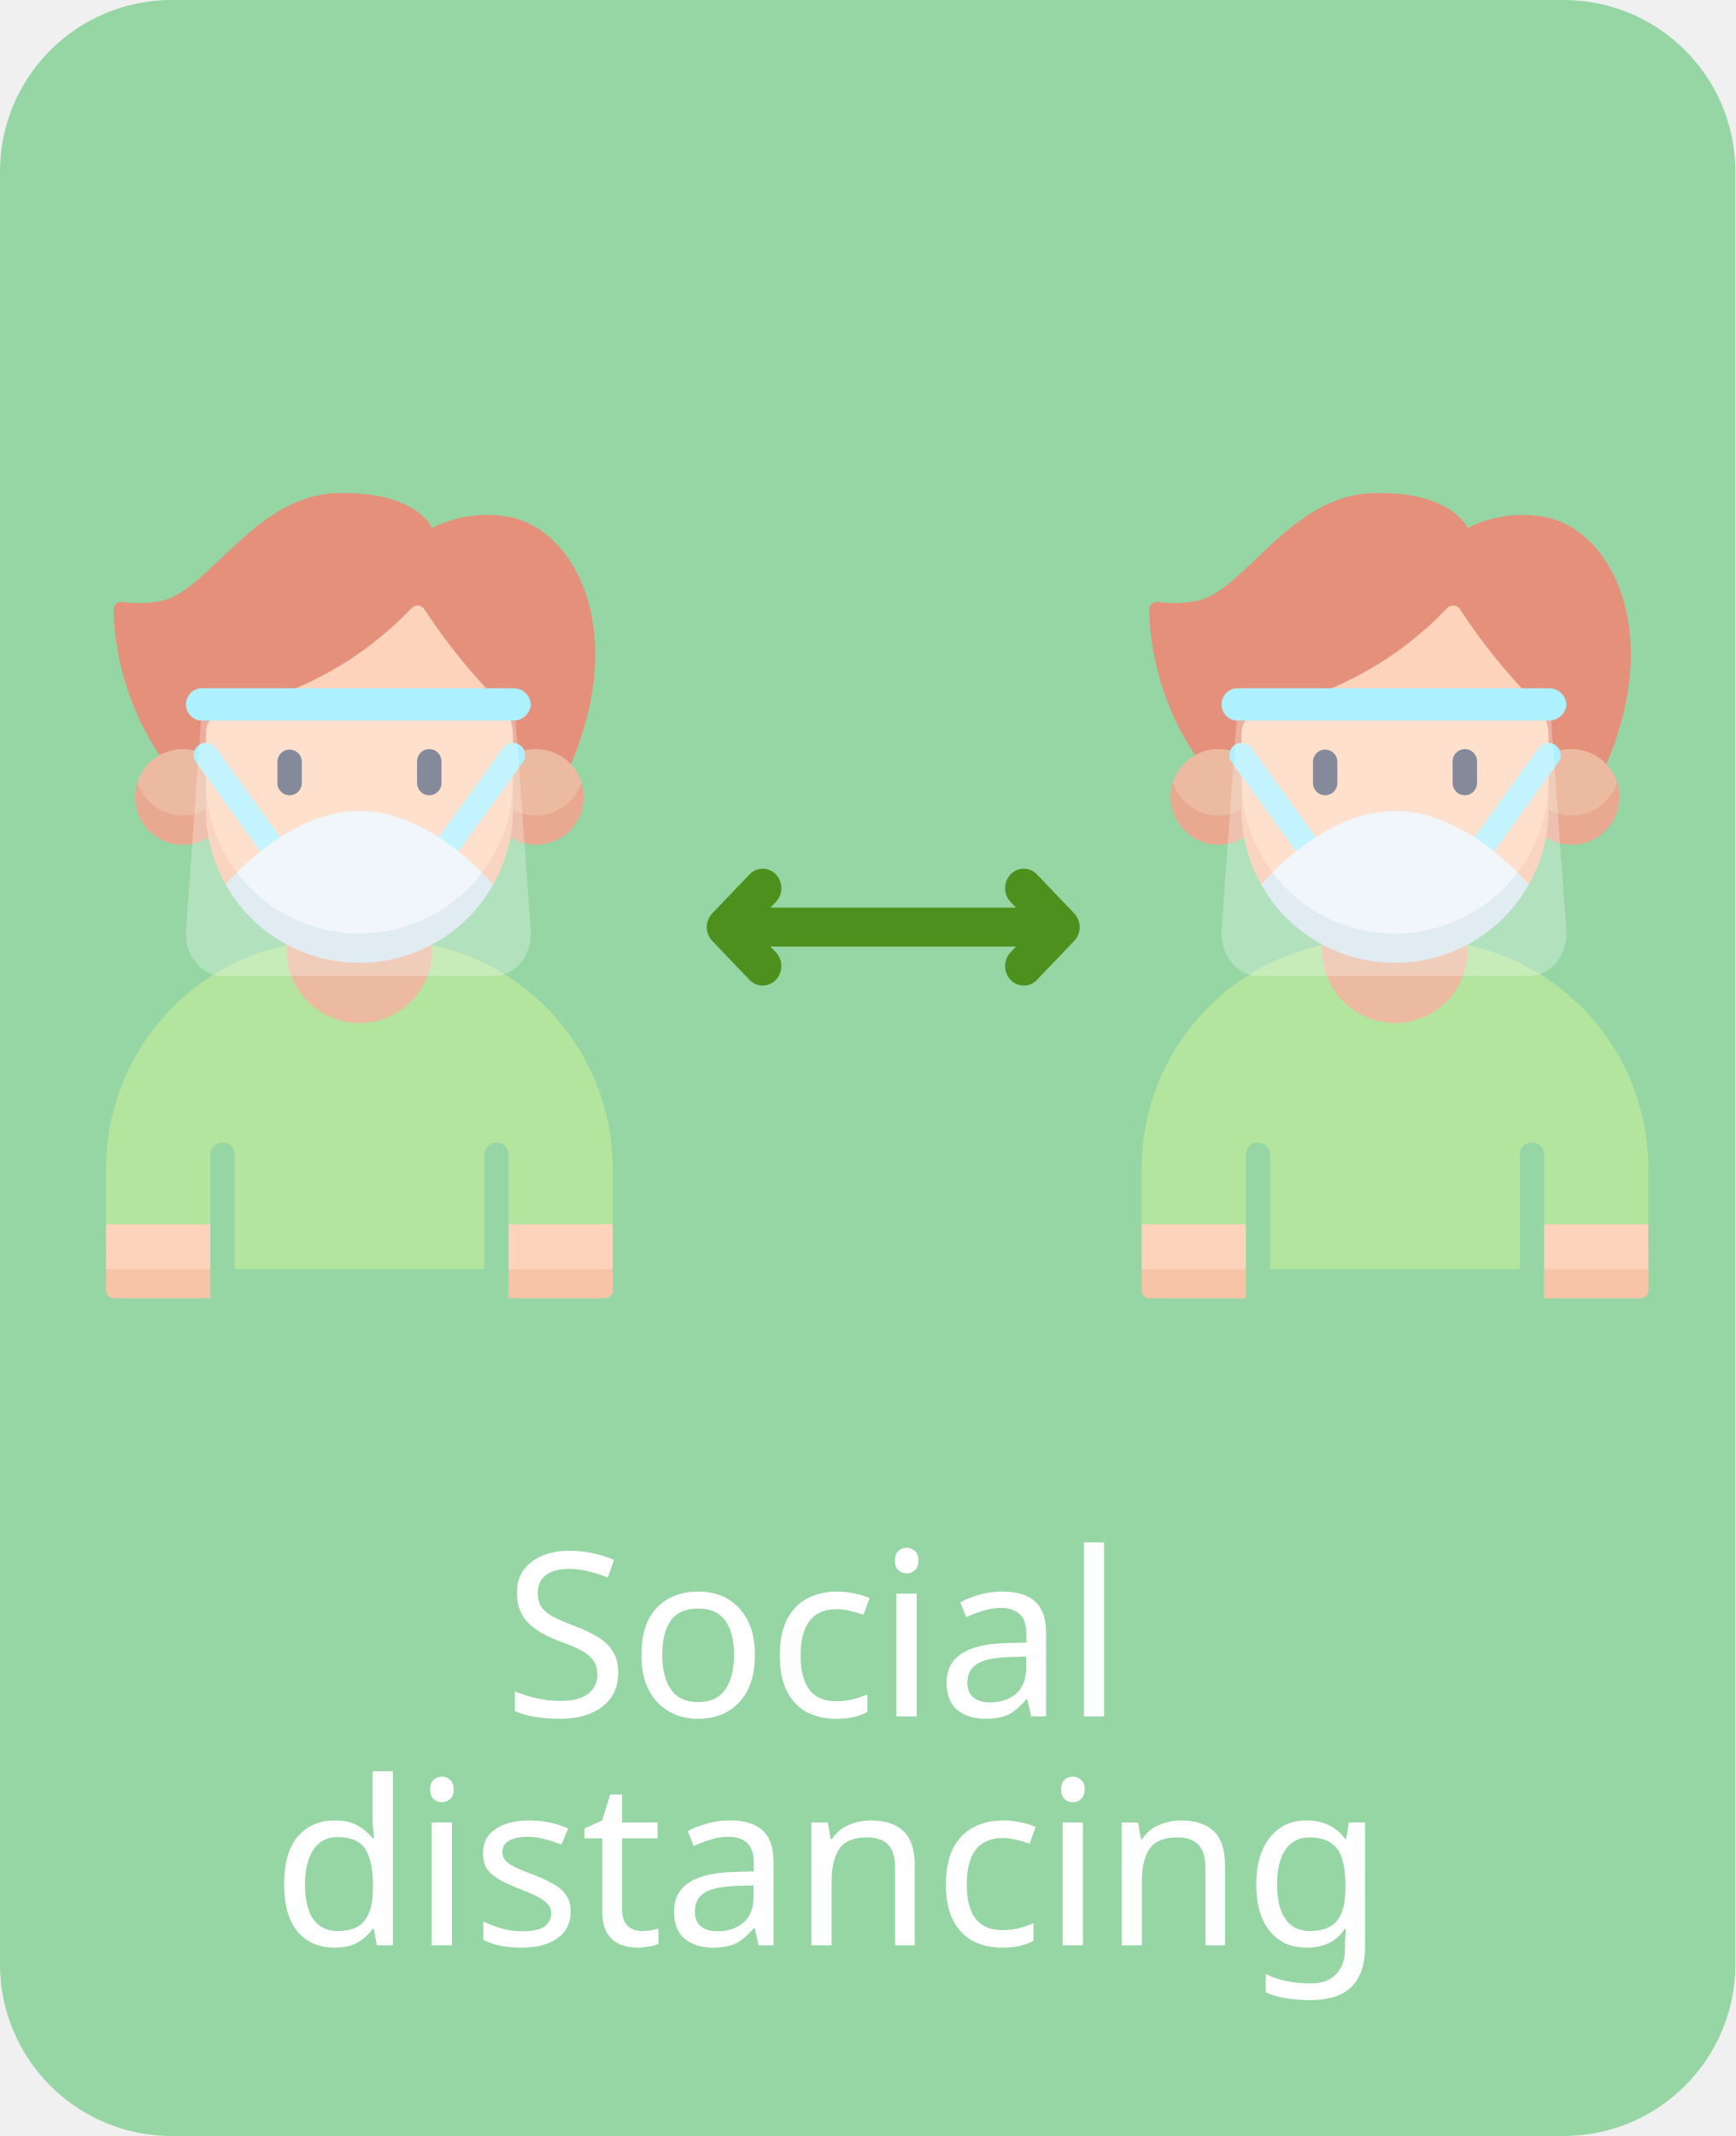
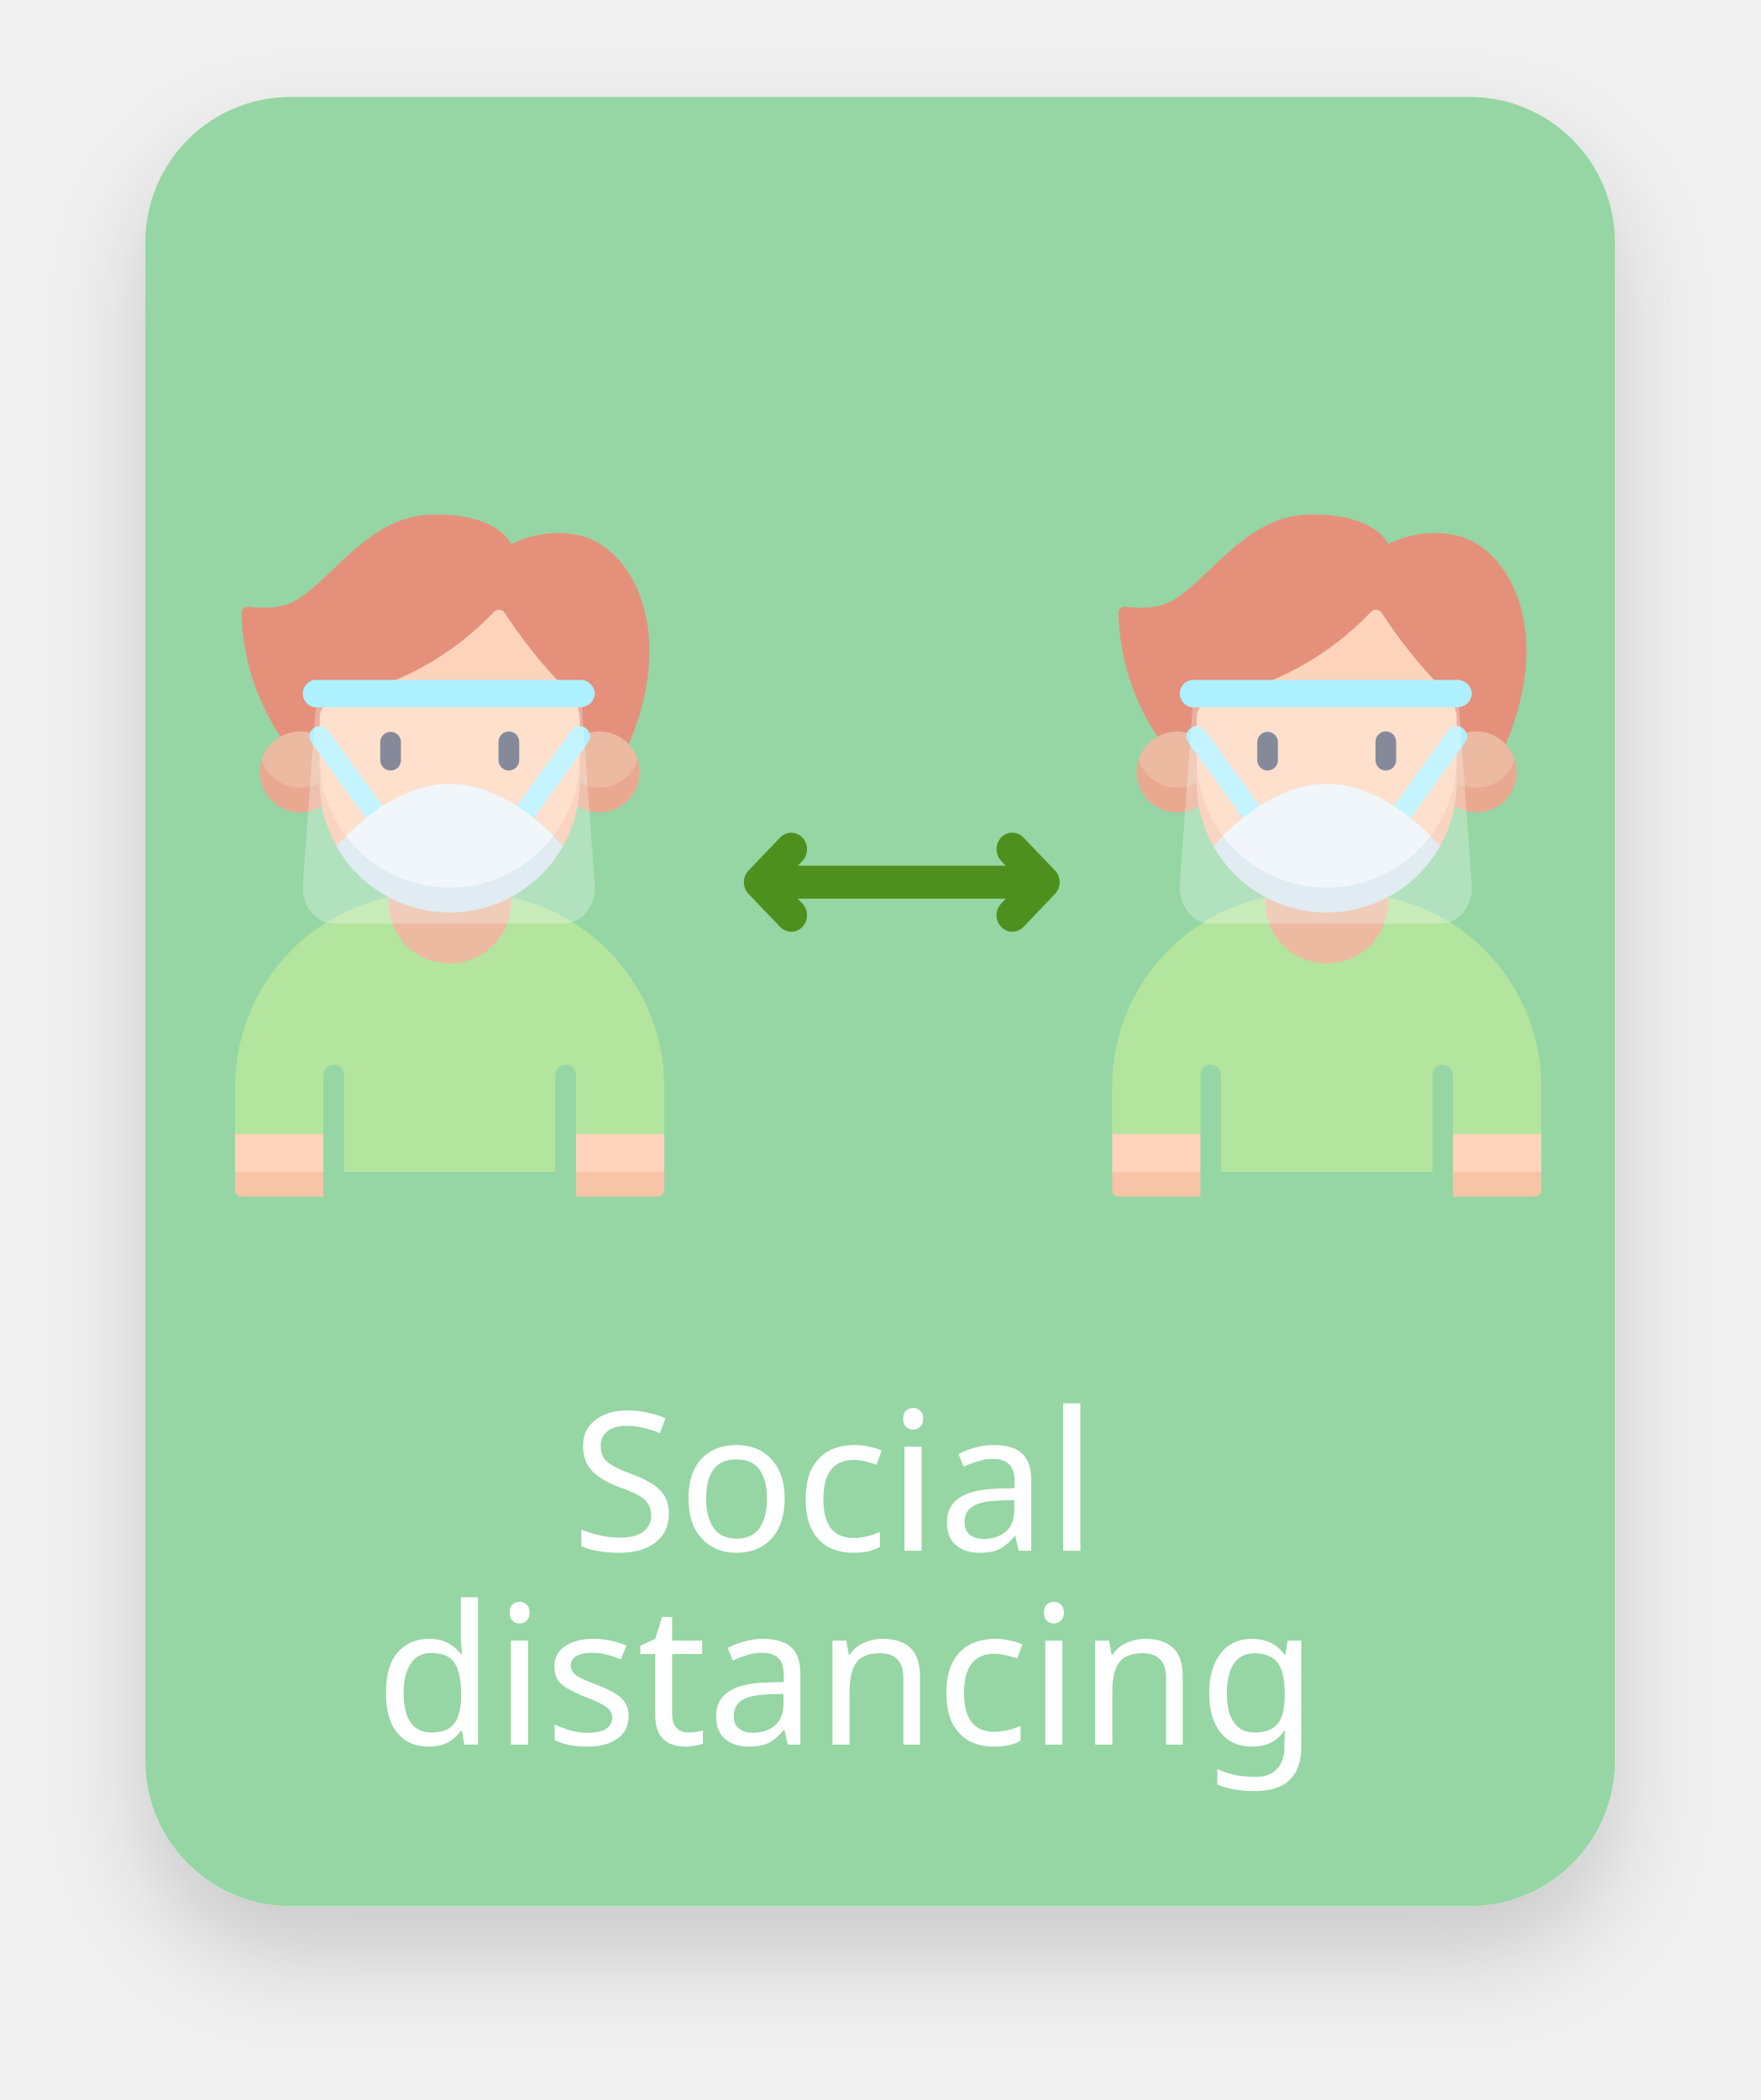
- <svg xmlns="http://www.w3.org/2000/svg" width="91" height="112" viewBox="0 0 91 112">
-   <g id="Group_379" data-name="Group 379" transform="translate(-244 -1503)">
+ <svg xmlns="http://www.w3.org/2000/svg" width="109" height="130" viewBox="0 0 109 130">
+   <defs>
+     <filter id="Rectangle_91" x="0" y="0" width="109" height="130" filterUnits="userSpaceOnUse">
+       <feOffset dy="3" input="SourceAlpha" />
+       <feGaussianBlur stdDeviation="3" result="blur" />
+       <feFlood flood-opacity="0.161" />
+       <feComposite operator="in" in2="blur" />
+       <feComposite in="SourceGraphic" />
+     </filter>
+   </defs>
+   <g id="Group_379" data-name="Group 379" transform="translate(-235 -1497)">
    <g id="Group_418" data-name="Group 418">
-       <rect id="Rectangle_91" data-name="Rectangle 91" width="91" height="112" rx="9" transform="translate(244 1503)" fill="#95d6a4" />
+       <g transform="matrix(1, 0, 0, 1, 235, 1497)" filter="url(#Rectangle_91)">
+         <rect id="Rectangle_91-2" data-name="Rectangle 91" width="91" height="112" rx="9" transform="translate(9 6)" fill="#95d6a4" />
+       </g>
      <text id="Social_distancing" data-name="Social  distancing" transform="translate(290 1593)" fill="#fff" font-size="12" font-family="Poppins-Regular, Poppins">
        <tspan x="-19.614" y="0">Social </tspan>
        <tspan x="-31.758" y="12">distancing</tspan>
      </text>
      <g id="Group_222" data-name="Group 222" transform="translate(-0.279 450.689)">
        <g id="Group_353" data-name="Group 353" transform="translate(249.84 1078.164)">
          <g id="Group_189" data-name="Group 189" transform="translate(0 0)">
            <g id="Group_183" data-name="Group 183" transform="translate(0 0)">
              <g id="face-mask" transform="translate(0 0)">
                <g id="Group_172" data-name="Group 172">
                  <g id="Group_171" data-name="Group 171">
                    <path id="Path_602" data-name="Path 602" d="M102.046,13.744A14.4,14.4,0,0,1,99.634,6.12a.411.411,0,0,1,.468-.414,5.742,5.742,0,0,0,2.175-.083c2.43-.655,4.82-5.476,9.032-5.616s5.029,1.825,5.029,1.825a6.4,6.4,0,0,1,3.863-.608c3.463.468,6.505,5.744,3.414,12.992Z" transform="translate(-99.242 0)" fill="#e5907b" />
                    <g id="Group_167" data-name="Group 167" transform="translate(1.52 13.425)">
                      <path id="Path_603" data-name="Path 603" d="M114.763,164.541a2.392,2.392,0,0,0,2.388,2.484s1.206-1.072,1.207-1.052c0-.007,0-.013,0-.02l.742-1.532-.742-1.312a2.508,2.508,0,0,0-3.595,1.433Z" transform="translate(-114.643 -162.799)" fill="#ebbaa1" />
                      <path id="Path_604" data-name="Path 604" d="M115.821,185.661a2.509,2.509,0,0,1-2.388-1.742,2.507,2.507,0,0,0,3.729,2.884l.648-.664-.782-.789A2.491,2.491,0,0,1,115.821,185.661Z" transform="translate(-113.313 -182.177)" fill="#e8a990" />
                      <path id="Path_605" data-name="Path 605" d="M348.986,164.541a2.392,2.392,0,0,1-2.388,2.484s-1.206-1.072-1.207-1.052c0-.007,0-.013,0-.02l-.742-1.532.742-1.312a2.508,2.508,0,0,1,3.595,1.433Z" transform="translate(-325.572 -162.799)" fill="#ebbaa1" />
                      <path id="Path_606" data-name="Path 606" d="M346.145,185.661a2.508,2.508,0,0,0,2.388-1.742A2.507,2.507,0,0,1,344.8,186.8l-.648-.664.782-.789A2.491,2.491,0,0,0,346.145,185.661Z" transform="translate(-325.12 -182.177)" fill="#e8a990" />
                    </g>
                    <path id="Path_607" data-name="Path 607" d="M166.405,89.447c4.447,0,8.052-3.585,8.052-8.794V78.34a2.529,2.529,0,0,0-.8-1.861,30.718,30.718,0,0,1-3.85-4.789.426.426,0,0,0-.669-.047,18.209,18.209,0,0,1-9.751,5.323,1.275,1.275,0,0,0-1.03,1.253v2.433C158.353,86,161.958,89.447,166.405,89.447Z" transform="translate(-153.119 -65.607)" fill="#fdd4bb" />
                    <path id="Path_608" data-name="Path 608" d="M111.941,287.322a8.062,8.062,0,0,1-7.543,0,11.986,11.986,0,0,0-9.515,11.727v2.916l.742,2.352,12.544.742,12.544-.742.742-2.352v-2.916A11.986,11.986,0,0,0,111.941,287.322Z" transform="translate(-94.884 -263.628)" fill="#b3e59f" />
                    <path id="Path_609" data-name="Path 609" d="M169.554,494.951H182.64l.638-.766-.638-.767H169.554l-.638.767Z" transform="translate(-162.811 -452.729)" fill="#95d6a4" />
                    <path id="Path_610" data-name="Path 610" d="M209.818,287.16c-.008.1-.013.2-.013.3a3.809,3.809,0,1,0,7.619,0c0-.1,0-.2-.013-.3Z" transform="translate(-200.328 -263.48)" fill="#ebbaa1" />
                    <path id="Path_611" data-name="Path 611" d="M349.189,467.247l-3.052.742-3.053-.742V464.9h6.1Z" transform="translate(-322.617 -426.558)" fill="#fdd4bb" />
                    <path id="Path_612" data-name="Path 612" d="M94.884,467.247l3.052.742,3.052-.742V464.9h-6.1Z" transform="translate(-94.884 -426.558)" fill="#fdd4bb" />
                    <path id="Path_613" data-name="Path 613" d="M343.722,494.951h5.055a.413.413,0,0,0,.412-.413v-1.12h-5.467l-.638.767Z" transform="translate(-322.617 -452.729)" fill="#f7c4a8" />
                    <path id="Path_614" data-name="Path 614" d="M95.3,494.952h5.054l.638-.766-.638-.766H94.884v1.12A.413.413,0,0,0,95.3,494.952Z" transform="translate(-94.884 -452.731)" fill="#f7c4a8" />
                    <path id="Path_615" data-name="Path 615" d="M155,165.284a.637.637,0,0,1-.518-.265l-3.75-5.2a.638.638,0,1,1,1.036-.747l3.75,5.2a.638.638,0,0,1-.517,1.012Z" transform="translate(-146.015 -145.708)" fill="#adf0ff" />
                    <path id="Path_616" data-name="Path 616" d="M301.063,165.284a.638.638,0,0,1-.518-1.011l3.75-5.2a.638.638,0,0,1,1.036.747l-3.75,5.2A.637.637,0,0,1,301.063,165.284Z" transform="translate(-283.475 -145.709)" fill="#adf0ff" />
                    <g id="Group_168" data-name="Group 168" transform="translate(5.234 15.045)">
                      <path id="Path_617" data-name="Path 617" d="M159.976,187.3a8.016,8.016,0,0,1-1.624-4.85v1.532a8.012,8.012,0,0,0,1.033,3.948l.684.156Z" transform="translate(-158.352 -182.452)" fill="#f7c4a8" />
                      <path id="Path_618" data-name="Path 618" d="M333.149,187.3l-.072.786.663-.156a8.015,8.015,0,0,0,1.033-3.948V182.45A8.017,8.017,0,0,1,333.149,187.3Z" transform="translate(-318.668 -182.45)" fill="#f7c4a8" />
                    </g>
                    <path id="Path_619" data-name="Path 619" d="M178.049,205.366c.886,2.244,3.8,3.945,6.428,3.945a7.629,7.629,0,0,0,6.428-3.945c-1.207-1.212-3.633-3.226-6.428-3.226S179.256,204.155,178.049,205.366Z" transform="translate(-171.191 -185.471)" fill="#ebf2f8" />
                    <path id="Path_620" data-name="Path 620" d="M177.9,244.467a8.039,8.039,0,0,1-6.428-3.2c-.253.254-.453.473-.591.631a8.054,8.054,0,0,0,14.038,0c-.138-.158-.338-.377-.591-.631A8.039,8.039,0,0,1,177.9,244.467Z" transform="translate(-164.615 -221.369)" fill="#d6e3ed" />
                    <g id="Group_170" data-name="Group 170" transform="translate(5.466 34.048)">
                      <path id="Path_621" data-name="Path 621" d="M162.451,419.526v-6a.638.638,0,1,0-1.277,0v6l.638.766Z" transform="translate(-161.174 -412.885)" fill="#95d6a4" />
                      <path id="Path_622" data-name="Path 622" d="M336.619,419.526v-6a.638.638,0,1,0-1.277,0v6l.639.766Z" transform="translate(-320.979 -412.885)" fill="#95d6a4" />
                      <g id="Group_169" data-name="Group 169" transform="translate(0 6.641)">
                        <path id="Path_623" data-name="Path 623" d="M161.174,493.418h1.277v1.533h-1.277Z" transform="translate(-161.174 -493.418)" fill="#95d6a4" />
                        <path id="Path_624" data-name="Path 624" d="M335.342,493.418h1.277v1.533h-1.277Z" transform="translate(-320.979 -493.418)" fill="#95d6a4" />
                      </g>
                    </g>
                  </g>
                </g>
                <g id="Group_173" data-name="Group 173" transform="translate(8.984 13.427)">
                  <path id="Path_625" data-name="Path 625" d="M204.472,165.239a.64.64,0,0,0,.64-.64v-1.141a.64.64,0,0,0-1.279,0V164.6A.64.64,0,0,0,204.472,165.239Z" transform="translate(-203.832 -162.819)" fill="#565e75" />
                  <path id="Path_626" data-name="Path 626" d="M293.294,165.239a.64.64,0,0,0,.64-.64v-1.141a.64.64,0,0,0-1.28,0V164.6A.64.64,0,0,0,293.294,165.239Z" transform="translate(-285.329 -162.819)" fill="#565e75" />
                </g>
              </g>
              <g id="Group_174" data-name="Group 174" transform="translate(4.183 10.234)">
                <g id="facemask-coronavirus-faceshield-protect-covid19" transform="translate(0 0)">
                  <path id="Path_35" data-name="Path 35" d="M97.719,105.06H83.506a1.834,1.834,0,0,1-1.427-.721,2.448,2.448,0,0,1-.506-1.7l.795-10.976H98.857l.795,10.976a2.448,2.448,0,0,1-.506,1.7A1.834,1.834,0,0,1,97.719,105.06Z" transform="translate(-81.566 -89.972)" fill="rgba(255,255,255,0.27)" />
                  <path id="Path_627" data-name="Path 627" d="M97.537,68.07a.907.907,0,0,1-.952.848H80.4a.853.853,0,1,1,0-1.695H96.585A.907.907,0,0,1,97.537,68.07Z" transform="translate(-79.444 -67.222)" fill="#adf0ff" />
                </g>
              </g>
            </g>
            <g id="Group_184" data-name="Group 184" transform="translate(54.304 0)">
              <g id="face-mask-2" data-name="face-mask" transform="translate(0 0)">
                <g id="Group_172-2" data-name="Group 172" transform="translate(0)">
                  <g id="Group_171-2" data-name="Group 171">
                    <path id="Path_602-2" data-name="Path 602" d="M102.046,13.744A14.4,14.4,0,0,1,99.634,6.12a.411.411,0,0,1,.468-.414,5.742,5.742,0,0,0,2.175-.083c2.43-.655,4.82-5.476,9.032-5.616s5.029,1.825,5.029,1.825a6.4,6.4,0,0,1,3.863-.608c3.463.468,6.505,5.744,3.414,12.992Z" transform="translate(-99.242 0)" fill="#e5907b" />
                    <g id="Group_167-2" data-name="Group 167" transform="translate(1.52 13.425)">
                      <path id="Path_603-2" data-name="Path 603" d="M114.763,164.541a2.392,2.392,0,0,0,2.388,2.484s1.206-1.072,1.207-1.052c0-.007,0-.013,0-.02l.742-1.532-.742-1.312a2.508,2.508,0,0,0-3.595,1.433Z" transform="translate(-114.643 -162.799)" fill="#ebbaa1" />
                      <path id="Path_604-2" data-name="Path 604" d="M115.821,185.661a2.509,2.509,0,0,1-2.388-1.742,2.507,2.507,0,0,0,3.729,2.884l.648-.664-.782-.789A2.491,2.491,0,0,1,115.821,185.661Z" transform="translate(-113.313 -182.177)" fill="#e8a990" />
                      <path id="Path_605-2" data-name="Path 605" d="M348.986,164.541a2.392,2.392,0,0,1-2.388,2.484s-1.206-1.072-1.207-1.052c0-.007,0-.013,0-.02l-.742-1.532.742-1.312a2.508,2.508,0,0,1,3.595,1.433Z" transform="translate(-325.572 -162.799)" fill="#ebbaa1" />
                      <path id="Path_606-2" data-name="Path 606" d="M346.145,185.661a2.508,2.508,0,0,0,2.388-1.742A2.507,2.507,0,0,1,344.8,186.8l-.648-.664.782-.789A2.491,2.491,0,0,0,346.145,185.661Z" transform="translate(-325.12 -182.177)" fill="#e8a990" />
                    </g>
                    <path id="Path_607-2" data-name="Path 607" d="M166.405,89.447c4.447,0,8.052-3.585,8.052-8.794V78.34a2.529,2.529,0,0,0-.8-1.861,30.718,30.718,0,0,1-3.85-4.789.426.426,0,0,0-.669-.047,18.209,18.209,0,0,1-9.751,5.323,1.275,1.275,0,0,0-1.03,1.253v2.433C158.353,86,161.958,89.447,166.405,89.447Z" transform="translate(-153.119 -65.607)" fill="#fdd4bb" />
                    <path id="Path_608-2" data-name="Path 608" d="M111.941,287.322a8.062,8.062,0,0,1-7.543,0,11.986,11.986,0,0,0-9.515,11.727v2.916l.742,2.352,12.544.742,12.544-.742.742-2.352v-2.916A11.986,11.986,0,0,0,111.941,287.322Z" transform="translate(-94.884 -263.628)" fill="#b3e59f" />
                    <path id="Path_609-2" data-name="Path 609" d="M169.554,494.951H182.64l.638-.766-.638-.767H169.554l-.638.767Z" transform="translate(-162.811 -452.729)" fill="#95d6a4" />
                    <path id="Path_610-2" data-name="Path 610" d="M209.818,287.16c-.008.1-.013.2-.013.3a3.809,3.809,0,1,0,7.619,0c0-.1,0-.2-.013-.3Z" transform="translate(-200.328 -263.48)" fill="#ebbaa1" />
                    <path id="Path_611-2" data-name="Path 611" d="M349.189,467.247l-3.052.742-3.053-.742V464.9h6.1Z" transform="translate(-322.617 -426.558)" fill="#fdd4bb" />
                    <path id="Path_612-2" data-name="Path 612" d="M94.884,467.247l3.052.742,3.052-.742V464.9h-6.1Z" transform="translate(-94.884 -426.558)" fill="#fdd4bb" />
                    <path id="Path_613-2" data-name="Path 613" d="M343.722,494.951h5.055a.413.413,0,0,0,.412-.413v-1.12h-5.467l-.638.767Z" transform="translate(-322.617 -452.729)" fill="#f7c4a8" />
                    <path id="Path_614-2" data-name="Path 614" d="M95.3,494.952h5.054l.638-.766-.638-.766H94.884v1.12A.413.413,0,0,0,95.3,494.952Z" transform="translate(-94.884 -452.731)" fill="#f7c4a8" />
                    <path id="Path_615-2" data-name="Path 615" d="M155,165.284a.637.637,0,0,1-.518-.265l-3.75-5.2a.638.638,0,1,1,1.036-.747l3.75,5.2a.638.638,0,0,1-.517,1.012Z" transform="translate(-146.015 -145.708)" fill="#adf0ff" />
                    <path id="Path_616-2" data-name="Path 616" d="M301.063,165.284a.638.638,0,0,1-.518-1.011l3.75-5.2a.638.638,0,0,1,1.036.747l-3.75,5.2A.637.637,0,0,1,301.063,165.284Z" transform="translate(-283.475 -145.709)" fill="#adf0ff" />
                    <g id="Group_168-2" data-name="Group 168" transform="translate(5.234 15.045)">
                      <path id="Path_617-2" data-name="Path 617" d="M159.976,187.3a8.016,8.016,0,0,1-1.624-4.85v1.532a8.012,8.012,0,0,0,1.033,3.948l.684.156Z" transform="translate(-158.352 -182.452)" fill="#f7c4a8" />
                      <path id="Path_618-2" data-name="Path 618" d="M333.149,187.3l-.072.786.663-.156a8.015,8.015,0,0,0,1.033-3.948V182.45A8.017,8.017,0,0,1,333.149,187.3Z" transform="translate(-318.668 -182.45)" fill="#f7c4a8" />
                    </g>
                    <path id="Path_619-2" data-name="Path 619" d="M178.049,205.366c.886,2.244,3.8,3.945,6.428,3.945a7.629,7.629,0,0,0,6.428-3.945c-1.207-1.212-3.633-3.226-6.428-3.226S179.256,204.155,178.049,205.366Z" transform="translate(-171.191 -185.471)" fill="#ebf2f8" />
                    <path id="Path_620-2" data-name="Path 620" d="M177.9,244.467a8.039,8.039,0,0,1-6.428-3.2c-.253.254-.453.473-.591.631a8.054,8.054,0,0,0,14.038,0c-.138-.158-.338-.377-.591-.631A8.039,8.039,0,0,1,177.9,244.467Z" transform="translate(-164.615 -221.369)" fill="#d6e3ed" />
                    <g id="Group_170-2" data-name="Group 170" transform="translate(5.466 34.048)">
                      <path id="Path_621-2" data-name="Path 621" d="M162.451,419.526v-6a.638.638,0,1,0-1.277,0v6l.638.766Z" transform="translate(-161.174 -412.885)" fill="#95d6a4" />
                      <path id="Path_622-2" data-name="Path 622" d="M336.619,419.526v-6a.638.638,0,1,0-1.277,0v6l.639.766Z" transform="translate(-320.979 -412.885)" fill="#95d6a4" />
                      <g id="Group_169-2" data-name="Group 169" transform="translate(0 6.641)">
                        <path id="Path_623-2" data-name="Path 623" d="M161.174,493.418h1.277v1.533h-1.277Z" transform="translate(-161.174 -493.418)" fill="#95d6a4" />
                        <path id="Path_624-2" data-name="Path 624" d="M335.342,493.418h1.277v1.533h-1.277Z" transform="translate(-320.979 -493.418)" fill="#95d6a4" />
                      </g>
                    </g>
                  </g>
                </g>
                <g id="Group_173-2" data-name="Group 173" transform="translate(8.984 13.427)">
                  <path id="Path_625-2" data-name="Path 625" d="M204.472,165.239a.64.64,0,0,0,.64-.64v-1.141a.64.64,0,0,0-1.279,0V164.6A.64.64,0,0,0,204.472,165.239Z" transform="translate(-203.832 -162.819)" fill="#565e75" />
                  <path id="Path_626-2" data-name="Path 626" d="M293.294,165.239a.64.64,0,0,0,.64-.64v-1.141a.64.64,0,0,0-1.28,0V164.6A.64.64,0,0,0,293.294,165.239Z" transform="translate(-285.329 -162.819)" fill="#565e75" />
                </g>
              </g>
              <g id="Group_174-2" data-name="Group 174" transform="translate(4.183 10.234)">
                <g id="facemask-coronavirus-faceshield-protect-covid19-2" data-name="facemask-coronavirus-faceshield-protect-covid19" transform="translate(0 0)">
                  <path id="Path_35-2" data-name="Path 35" d="M97.719,105.06H83.506a1.834,1.834,0,0,1-1.427-.721,2.448,2.448,0,0,1-.506-1.7l.795-10.976H98.857l.795,10.976a2.448,2.448,0,0,1-.506,1.7A1.834,1.834,0,0,1,97.719,105.06Z" transform="translate(-81.566 -89.972)" fill="rgba(255,255,255,0.27)" />
                  <path id="Path_627-2" data-name="Path 627" d="M97.537,68.07a.907.907,0,0,1-.952.848H80.4a.853.853,0,1,1,0-1.695H96.585A.907.907,0,0,1,97.537,68.07Z" transform="translate(-79.444 -67.222)" fill="#adf0ff" />
                </g>
              </g>
            </g>
            <g id="Group_188" data-name="Group 188" transform="translate(31.502 19.695)">
              <g id="Group_35" data-name="Group 35" transform="translate(0)">
                <path id="Path_126" data-name="Path 126" d="M39.312,40.3a.948.948,0,0,0-1.383,0,1.054,1.054,0,0,0,0,1.445l.287.3H25.338l.286-.3a1.054,1.054,0,0,0,0-1.444.948.948,0,0,0-1.383,0l-1.955,2.043a1.054,1.054,0,0,0,0,1.444l1.955,2.043a.948.948,0,0,0,1.383,0,1.054,1.054,0,0,0,0-1.445l-.287-.3H38.216l-.286.3a1.054,1.054,0,0,0,0,1.445.948.948,0,0,0,1.383,0l1.955-2.043a1.054,1.054,0,0,0,0-1.444Z" transform="translate(-22 -40)" fill="#4e901e" />
              </g>
            </g>
          </g>
        </g>
      </g>
    </g>
  </g>
</svg>
